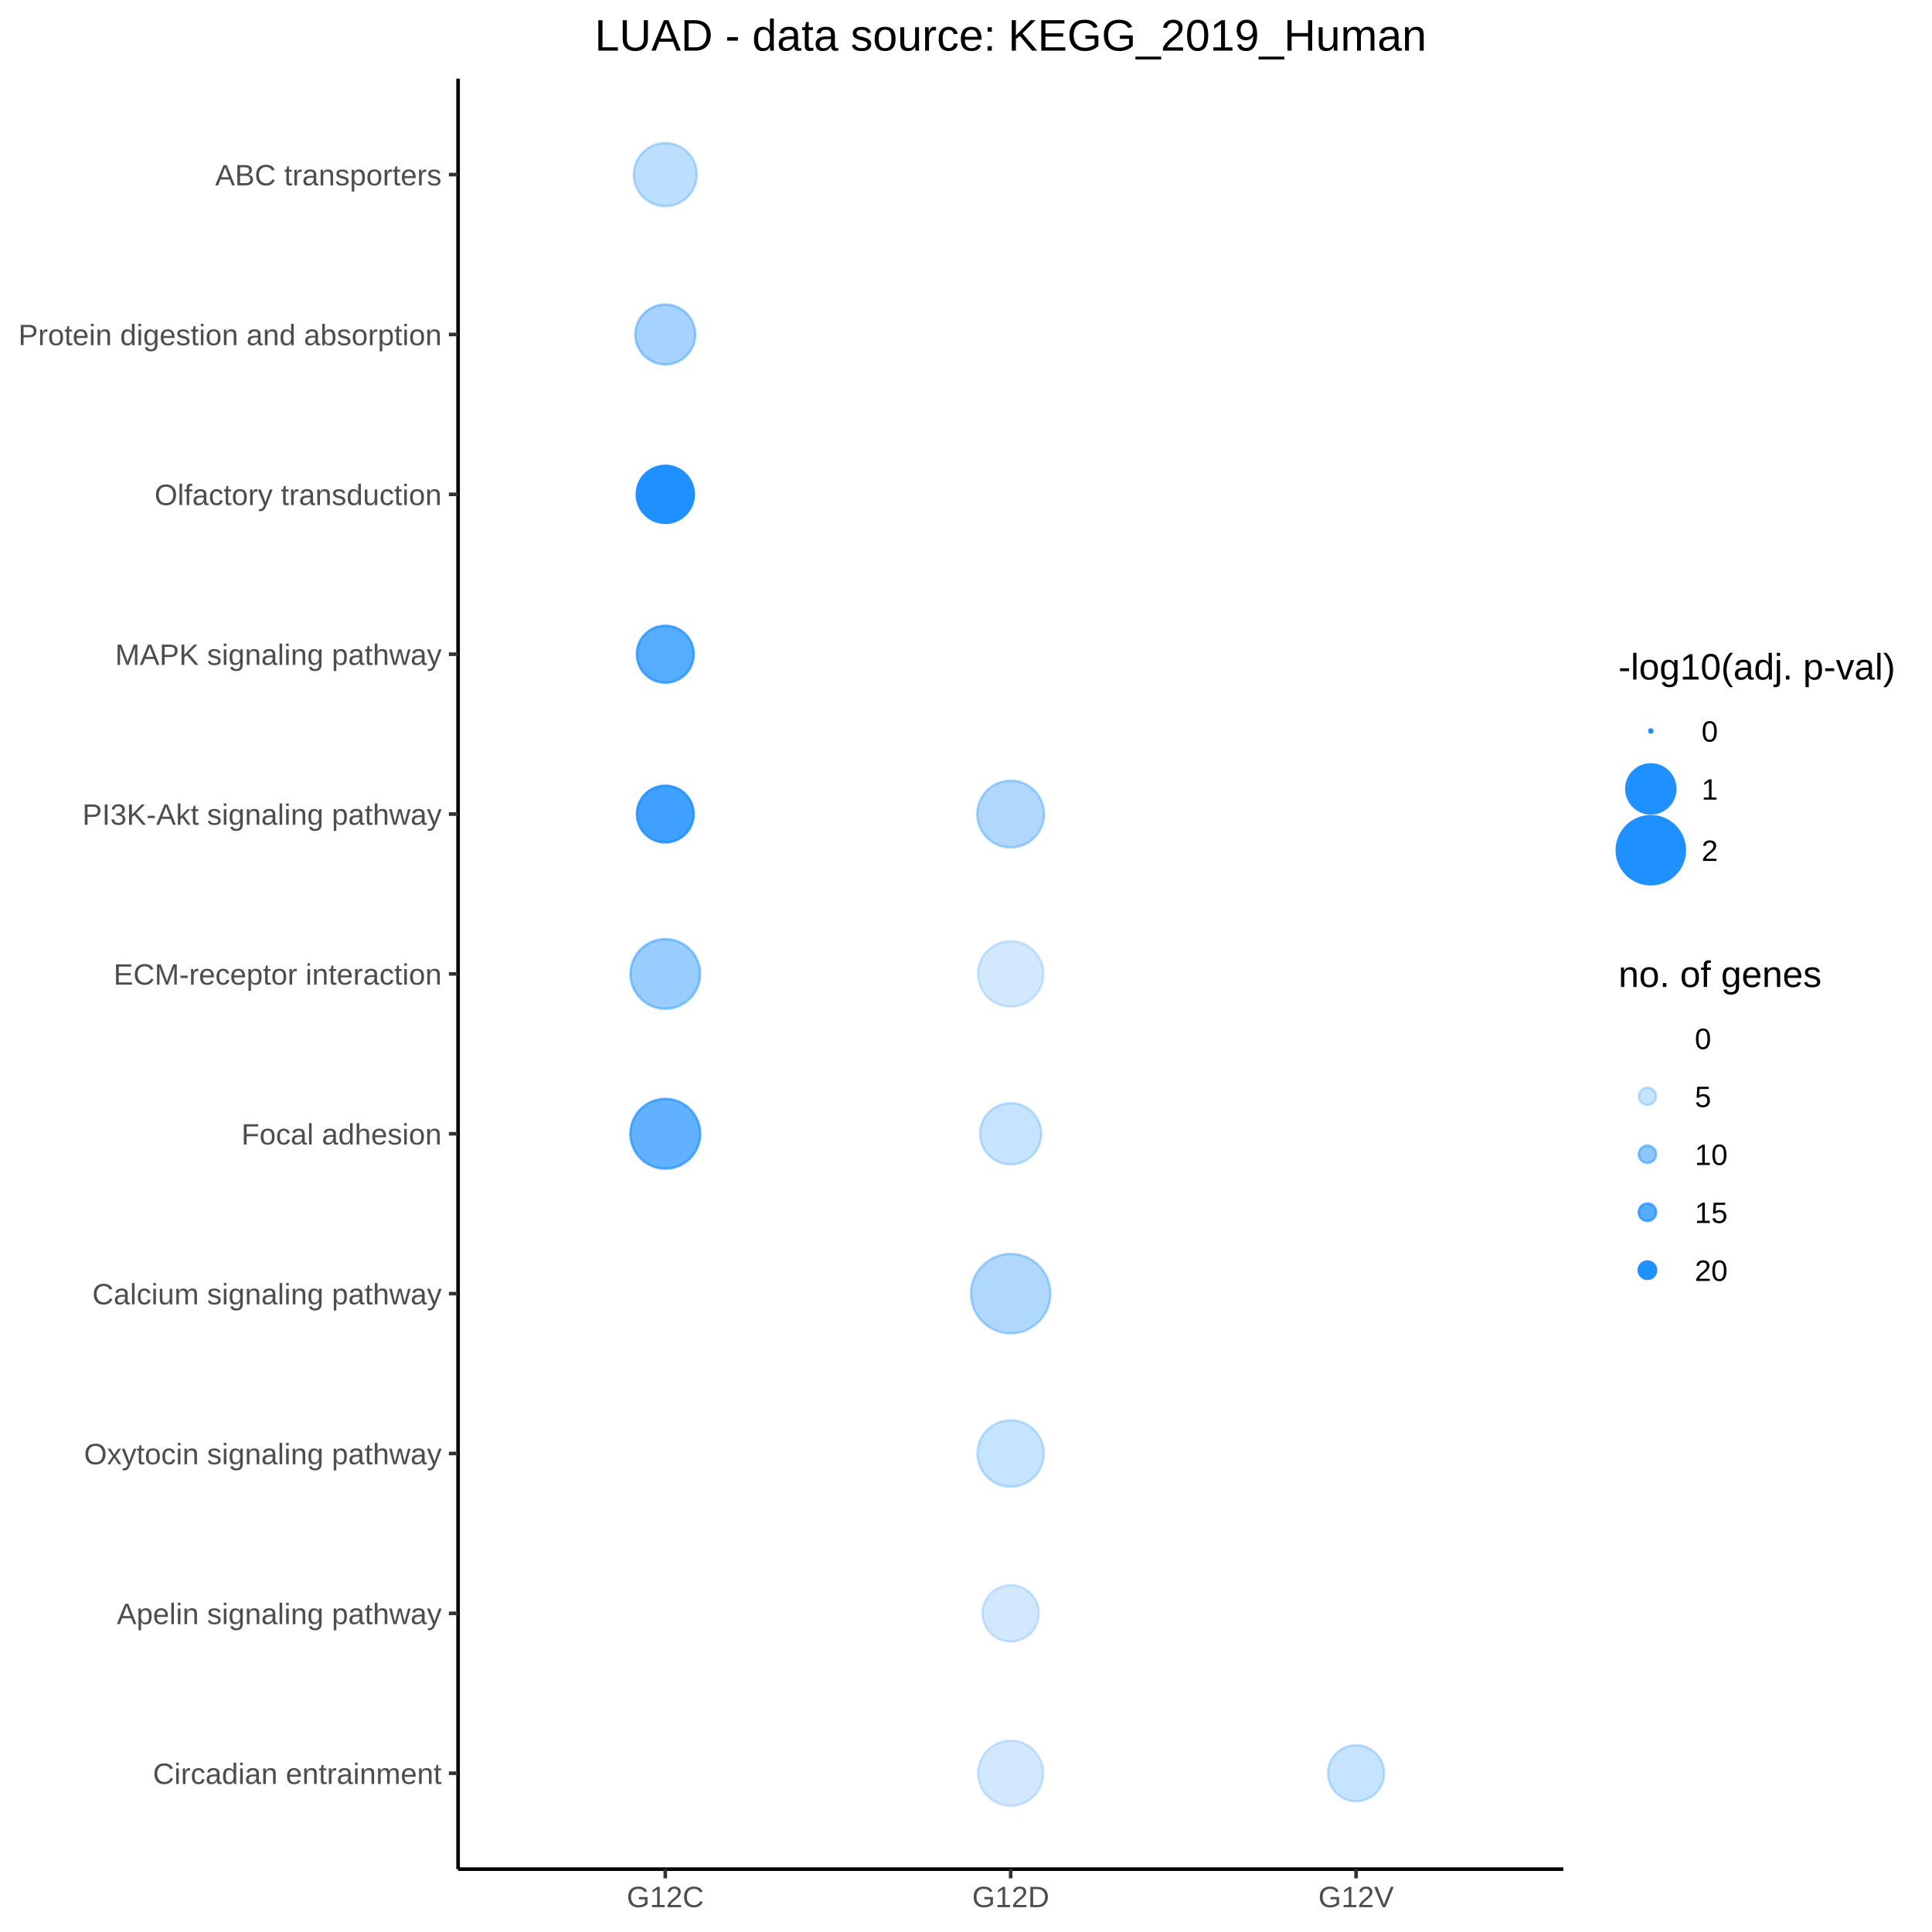
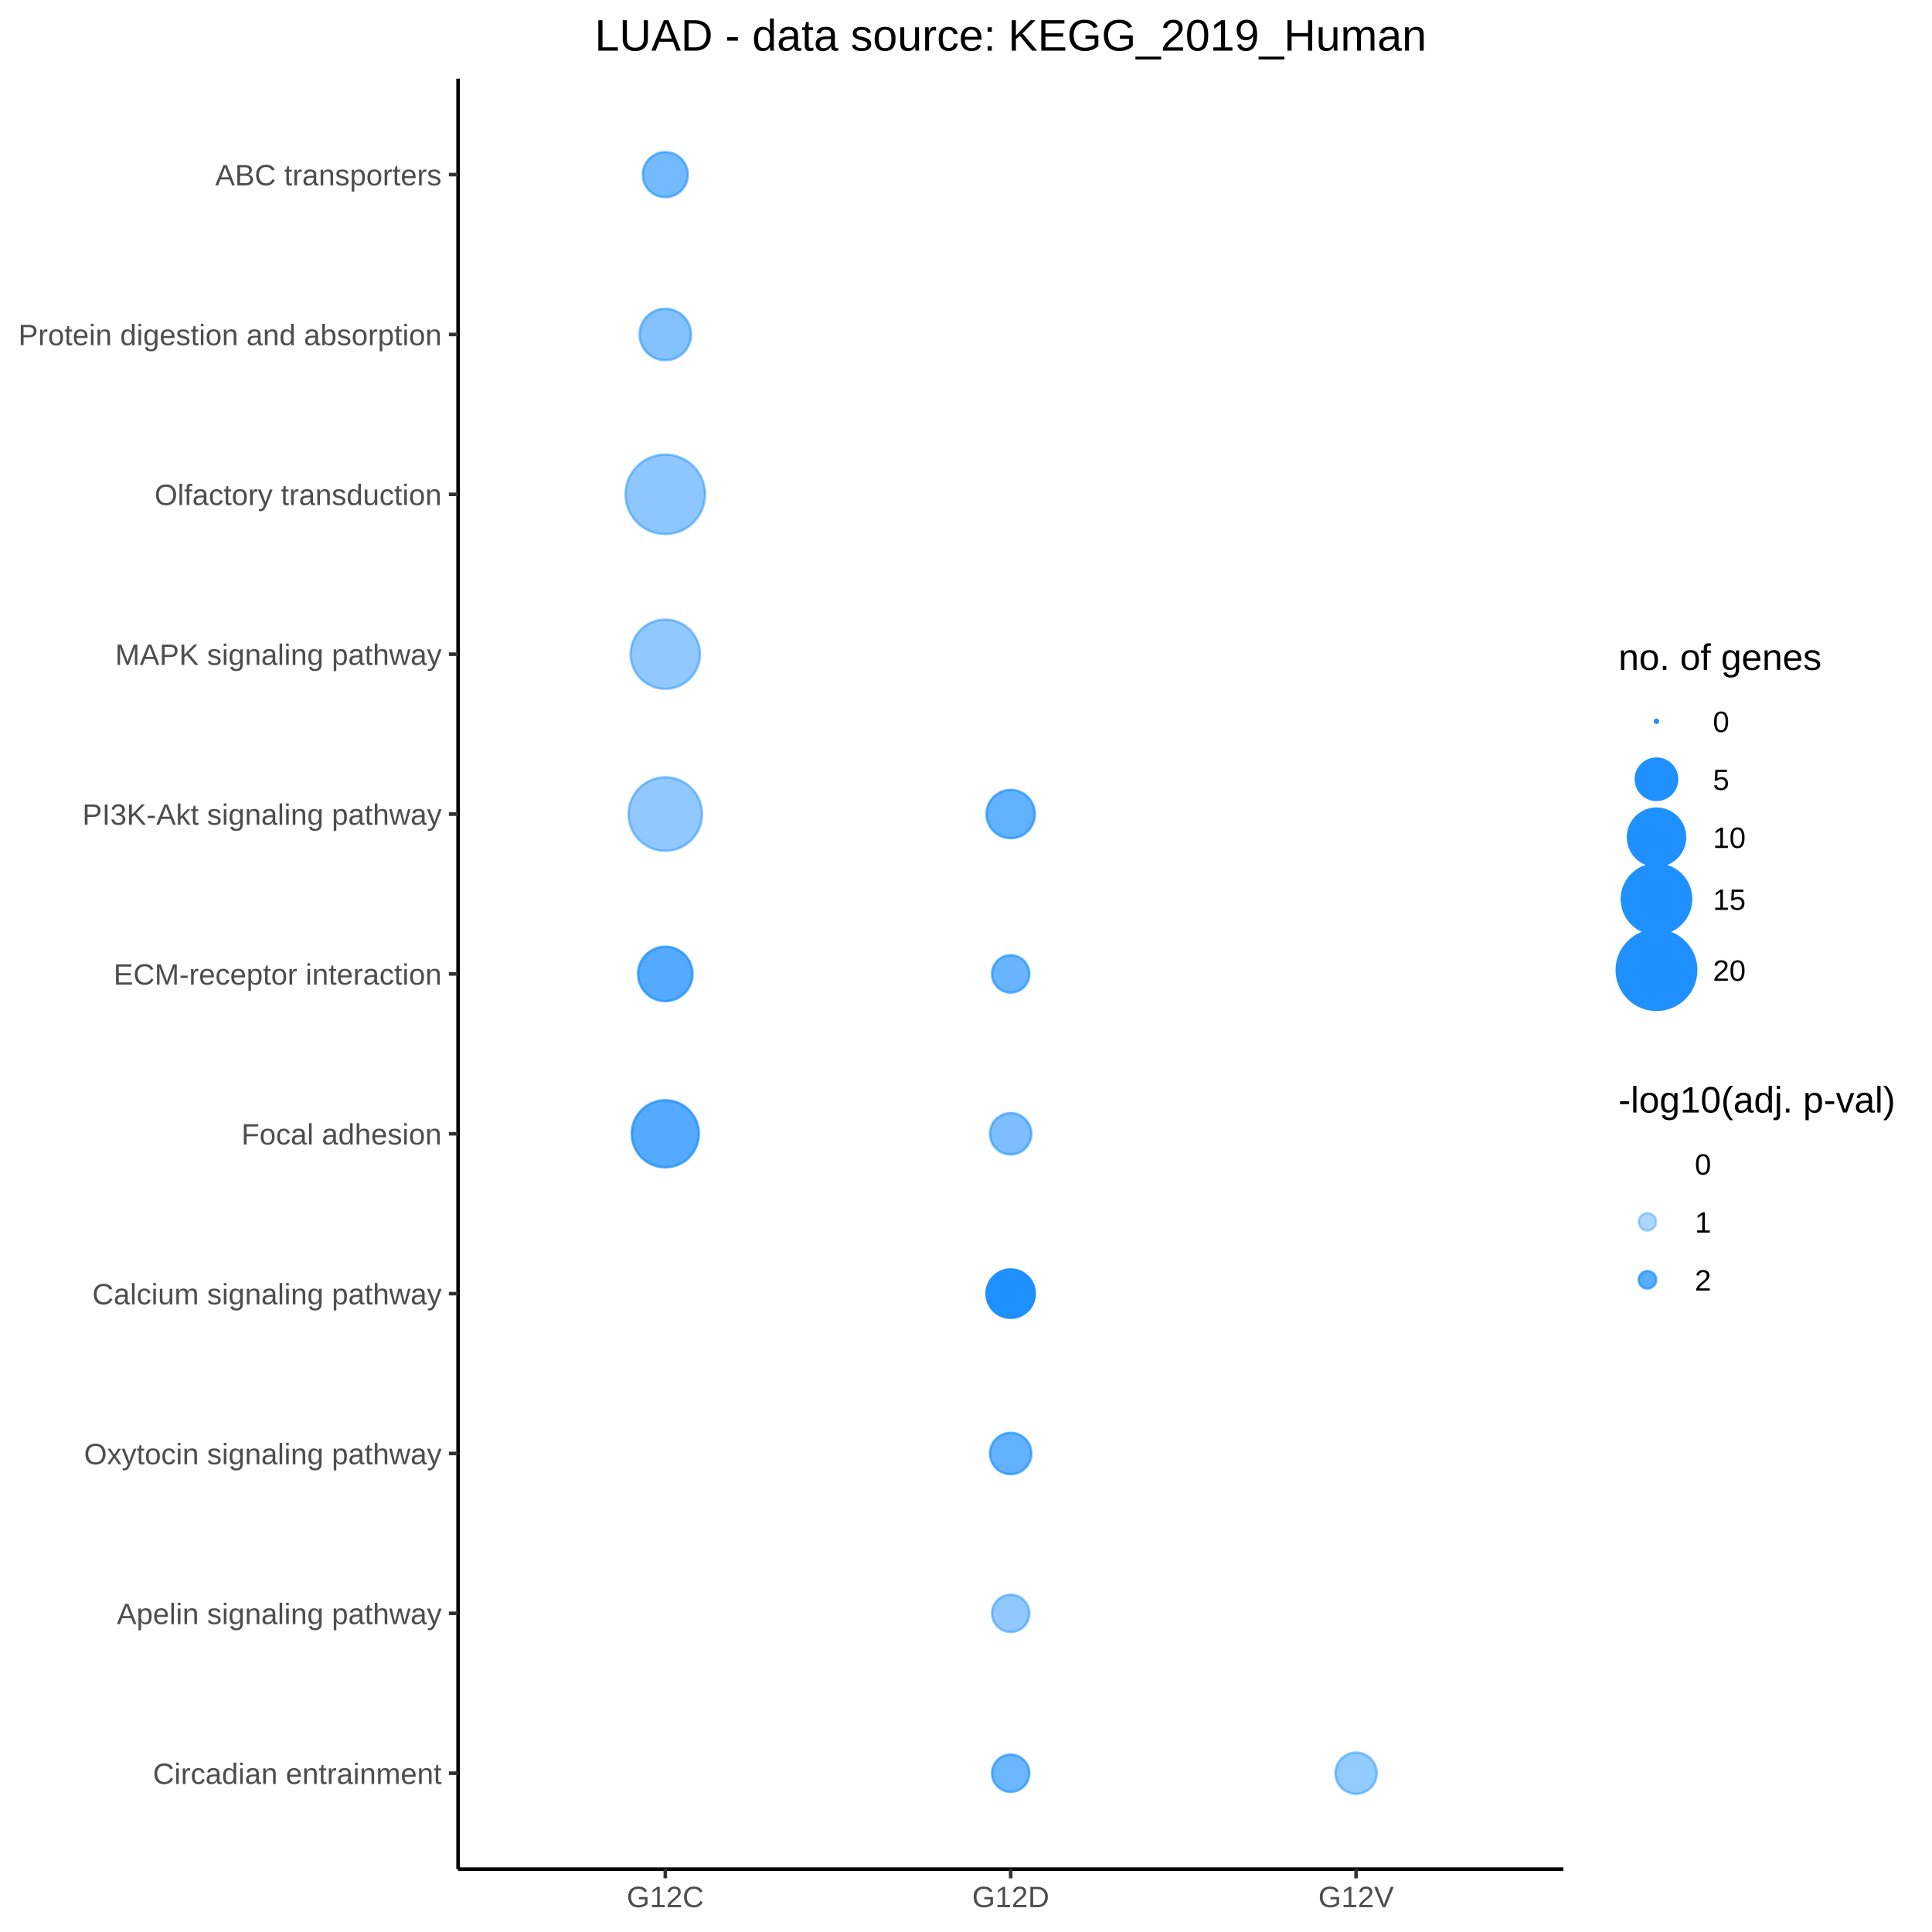
<svg xmlns="http://www.w3.org/2000/svg" viewBox="0 0 576.00 576.00">
  <defs>
    <style type="text/css">
    line, polyline, polygon, path, rect, circle {
      fill: none;
      stroke: #000000;
      stroke-linecap: round;
      stroke-linejoin: round;
      stroke-miterlimit: 10.00;
    }
  </style>
  </defs>
  <rect width="100%" height="100%" style="stroke: none; fill: #FFFFFF;" />
  <rect x="0.00" y="0.00" width="576.00" height="576.00" style="stroke-width: 1.07; stroke: #FFFFFF; fill: #FFFFFF;" />
  <defs>
    <clipPath id="cpMTM2LjU3fDQ2Ni4wOHw1NTcuMjZ8MjMuNDY=">
      <rect x="136.57" y="23.46" width="329.51" height="533.80" />
    </clipPath>
  </defs>
  <rect x="136.57" y="23.46" width="329.51" height="533.80" style="stroke-width: 1.07; stroke: none; fill: #FFFFFF;" clip-path="url(#cpMTM2LjU3fDQ2Ni4wOHw1NTcuMjZ8MjMuNDY=)" />
-   <circle cx="198.35" cy="52.06" r="7.06pt" style="stroke-width: 0.71; stroke: #1E90FF; stroke-opacity: 0.30; fill: #1E90FF; fill-opacity: 0.30;" clip-path="url(#cpMTM2LjU3fDQ2Ni4wOHw1NTcuMjZ8MjMuNDY=)" />
+   <circle cx="198.35" cy="52.06" r="5.03pt" style="stroke-width: 0.71; stroke: #1E90FF; stroke-opacity: 0.62; fill: #1E90FF; fill-opacity: 0.62;" clip-path="url(#cpMTM2LjU3fDQ2Ni4wOHw1NTcuMjZ8MjMuNDY=)" />
  <circle cx="198.35" cy="481.00" r="0.35pt" style="stroke-width: 0.71; stroke: none;" clip-path="url(#cpMTM2LjU3fDQ2Ni4wOHw1NTcuMjZ8MjMuNDY=)" />
  <circle cx="198.35" cy="385.68" r="0.35pt" style="stroke-width: 0.71; stroke: none;" clip-path="url(#cpMTM2LjU3fDQ2Ni4wOHw1NTcuMjZ8MjMuNDY=)" />
  <circle cx="198.35" cy="528.66" r="0.35pt" style="stroke-width: 0.71; stroke: none;" clip-path="url(#cpMTM2LjU3fDQ2Ni4wOHw1NTcuMjZ8MjMuNDY=)" />
-   <circle cx="198.35" cy="290.36" r="7.80pt" style="stroke-width: 0.71; stroke: #1E90FF; stroke-opacity: 0.45; fill: #1E90FF; fill-opacity: 0.45;" clip-path="url(#cpMTM2LjU3fDQ2Ni4wOHw1NTcuMjZ8MjMuNDY=)" />
-   <circle cx="198.35" cy="338.02" r="7.80pt" style="stroke-width: 0.71; stroke: #1E90FF; stroke-opacity: 0.70; fill: #1E90FF; fill-opacity: 0.70;" clip-path="url(#cpMTM2LjU3fDQ2Ni4wOHw1NTcuMjZ8MjMuNDY=)" />
-   <circle cx="198.35" cy="195.04" r="6.36pt" style="stroke-width: 0.71; stroke: #1E90FF; stroke-opacity: 0.75; fill: #1E90FF; fill-opacity: 0.75;" clip-path="url(#cpMTM2LjU3fDQ2Ni4wOHw1NTcuMjZ8MjMuNDY=)" />
-   <circle cx="198.35" cy="147.38" r="6.38pt" style="stroke-width: 0.71; stroke: #1E90FF; fill: #1E90FF;" clip-path="url(#cpMTM2LjU3fDQ2Ni4wOHw1NTcuMjZ8MjMuNDY=)" />
+   <circle cx="198.35" cy="290.36" r="6.08pt" style="stroke-width: 0.71; stroke: #1E90FF; stroke-opacity: 0.76; fill: #1E90FF; fill-opacity: 0.76;" clip-path="url(#cpMTM2LjU3fDQ2Ni4wOHw1NTcuMjZ8MjMuNDY=)" />
+   <circle cx="198.35" cy="338.02" r="7.50pt" style="stroke-width: 0.71; stroke: #1E90FF; stroke-opacity: 0.76; fill: #1E90FF; fill-opacity: 0.76;" clip-path="url(#cpMTM2LjU3fDQ2Ni4wOHw1NTcuMjZ8MjMuNDY=)" />
+   <circle cx="198.35" cy="195.04" r="7.75pt" style="stroke-width: 0.71; stroke: #1E90FF; stroke-opacity: 0.49; fill: #1E90FF; fill-opacity: 0.49;" clip-path="url(#cpMTM2LjU3fDQ2Ni4wOHw1NTcuMjZ8MjMuNDY=)" />
+   <circle cx="198.35" cy="147.38" r="8.89pt" style="stroke-width: 0.71; stroke: #1E90FF; stroke-opacity: 0.50; fill: #1E90FF; fill-opacity: 0.50;" clip-path="url(#cpMTM2LjU3fDQ2Ni4wOHw1NTcuMjZ8MjMuNDY=)" />
  <circle cx="198.35" cy="433.34" r="0.35pt" style="stroke-width: 0.71; stroke: none;" clip-path="url(#cpMTM2LjU3fDQ2Ni4wOHw1NTcuMjZ8MjMuNDY=)" />
-   <circle cx="198.35" cy="242.70" r="6.34pt" style="stroke-width: 0.71; stroke: #1E90FF; stroke-opacity: 0.85; fill: #1E90FF; fill-opacity: 0.85;" clip-path="url(#cpMTM2LjU3fDQ2Ni4wOHw1NTcuMjZ8MjMuNDY=)" />
-   <circle cx="198.35" cy="99.72" r="6.71pt" style="stroke-width: 0.71; stroke: #1E90FF; stroke-opacity: 0.40; fill: #1E90FF; fill-opacity: 0.40;" clip-path="url(#cpMTM2LjU3fDQ2Ni4wOHw1NTcuMjZ8MjMuNDY=)" />
+   <circle cx="198.35" cy="242.70" r="8.22pt" style="stroke-width: 0.71; stroke: #1E90FF; stroke-opacity: 0.49; fill: #1E90FF; fill-opacity: 0.49;" clip-path="url(#cpMTM2LjU3fDQ2Ni4wOHw1NTcuMjZ8MjMuNDY=)" />
+   <circle cx="198.35" cy="99.72" r="5.75pt" style="stroke-width: 0.71; stroke: #1E90FF; stroke-opacity: 0.55; fill: #1E90FF; fill-opacity: 0.55;" clip-path="url(#cpMTM2LjU3fDQ2Ni4wOHw1NTcuMjZ8MjMuNDY=)" />
  <circle cx="301.32" cy="52.06" r="0.35pt" style="stroke-width: 0.71; stroke: none;" clip-path="url(#cpMTM2LjU3fDQ2Ni4wOHw1NTcuMjZ8MjMuNDY=)" />
-   <circle cx="301.32" cy="481.00" r="6.32pt" style="stroke-width: 0.71; stroke: #1E90FF; stroke-opacity: 0.20; fill: #1E90FF; fill-opacity: 0.20;" clip-path="url(#cpMTM2LjU3fDQ2Ni4wOHw1NTcuMjZ8MjMuNDY=)" />
-   <circle cx="301.32" cy="385.68" r="8.89pt" style="stroke-width: 0.71; stroke: #1E90FF; stroke-opacity: 0.35; fill: #1E90FF; fill-opacity: 0.35;" clip-path="url(#cpMTM2LjU3fDQ2Ni4wOHw1NTcuMjZ8MjMuNDY=)" />
-   <circle cx="301.32" cy="528.66" r="7.29pt" style="stroke-width: 0.71; stroke: #1E90FF; stroke-opacity: 0.20; fill: #1E90FF; fill-opacity: 0.20;" clip-path="url(#cpMTM2LjU3fDQ2Ni4wOHw1NTcuMjZ8MjMuNDY=)" />
-   <circle cx="301.32" cy="290.36" r="7.33pt" style="stroke-width: 0.71; stroke: #1E90FF; stroke-opacity: 0.20; fill: #1E90FF; fill-opacity: 0.20;" clip-path="url(#cpMTM2LjU3fDQ2Ni4wOHw1NTcuMjZ8MjMuNDY=)" />
-   <circle cx="301.32" cy="338.02" r="6.86pt" style="stroke-width: 0.71; stroke: #1E90FF; stroke-opacity: 0.25; fill: #1E90FF; fill-opacity: 0.25;" clip-path="url(#cpMTM2LjU3fDQ2Ni4wOHw1NTcuMjZ8MjMuNDY=)" />
+   <circle cx="301.32" cy="481.00" r="4.17pt" style="stroke-width: 0.71; stroke: #1E90FF; stroke-opacity: 0.49; fill: #1E90FF; fill-opacity: 0.49;" clip-path="url(#cpMTM2LjU3fDQ2Ni4wOHw1NTcuMjZ8MjMuNDY=)" />
+   <circle cx="301.32" cy="385.68" r="5.40pt" style="stroke-width: 0.71; stroke: #1E90FF; fill: #1E90FF;" clip-path="url(#cpMTM2LjU3fDQ2Ni4wOHw1NTcuMjZ8MjMuNDY=)" />
+   <circle cx="301.32" cy="528.66" r="4.17pt" style="stroke-width: 0.71; stroke: #1E90FF; stroke-opacity: 0.66; fill: #1E90FF; fill-opacity: 0.66;" clip-path="url(#cpMTM2LjU3fDQ2Ni4wOHw1NTcuMjZ8MjMuNDY=)" />
+   <circle cx="301.32" cy="290.36" r="4.17pt" style="stroke-width: 0.71; stroke: #1E90FF; stroke-opacity: 0.67; fill: #1E90FF; fill-opacity: 0.67;" clip-path="url(#cpMTM2LjU3fDQ2Ni4wOHw1NTcuMjZ8MjMuNDY=)" />
+   <circle cx="301.32" cy="338.02" r="4.62pt" style="stroke-width: 0.71; stroke: #1E90FF; stroke-opacity: 0.58; fill: #1E90FF; fill-opacity: 0.58;" clip-path="url(#cpMTM2LjU3fDQ2Ni4wOHw1NTcuMjZ8MjMuNDY=)" />
  <circle cx="301.32" cy="195.04" r="0.35pt" style="stroke-width: 0.71; stroke: none;" clip-path="url(#cpMTM2LjU3fDQ2Ni4wOHw1NTcuMjZ8MjMuNDY=)" />
  <circle cx="301.32" cy="147.38" r="0.35pt" style="stroke-width: 0.71; stroke: none;" clip-path="url(#cpMTM2LjU3fDQ2Ni4wOHw1NTcuMjZ8MjMuNDY=)" />
-   <circle cx="301.32" cy="433.34" r="7.44pt" style="stroke-width: 0.71; stroke: #1E90FF; stroke-opacity: 0.25; fill: #1E90FF; fill-opacity: 0.25;" clip-path="url(#cpMTM2LjU3fDQ2Ni4wOHw1NTcuMjZ8MjMuNDY=)" />
-   <circle cx="301.32" cy="242.70" r="7.48pt" style="stroke-width: 0.71; stroke: #1E90FF; stroke-opacity: 0.35; fill: #1E90FF; fill-opacity: 0.35;" clip-path="url(#cpMTM2LjU3fDQ2Ni4wOHw1NTcuMjZ8MjMuNDY=)" />
+   <circle cx="301.32" cy="433.34" r="4.62pt" style="stroke-width: 0.71; stroke: #1E90FF; stroke-opacity: 0.69; fill: #1E90FF; fill-opacity: 0.69;" clip-path="url(#cpMTM2LjU3fDQ2Ni4wOHw1NTcuMjZ8MjMuNDY=)" />
+   <circle cx="301.32" cy="242.70" r="5.40pt" style="stroke-width: 0.71; stroke: #1E90FF; stroke-opacity: 0.70; fill: #1E90FF; fill-opacity: 0.70;" clip-path="url(#cpMTM2LjU3fDQ2Ni4wOHw1NTcuMjZ8MjMuNDY=)" />
  <circle cx="301.32" cy="99.72" r="0.35pt" style="stroke-width: 0.71; stroke: none;" clip-path="url(#cpMTM2LjU3fDQ2Ni4wOHw1NTcuMjZ8MjMuNDY=)" />
  <circle cx="404.30" cy="52.06" r="0.35pt" style="stroke-width: 0.71; stroke: none;" clip-path="url(#cpMTM2LjU3fDQ2Ni4wOHw1NTcuMjZ8MjMuNDY=)" />
  <circle cx="404.30" cy="481.00" r="0.35pt" style="stroke-width: 0.71; stroke: none;" clip-path="url(#cpMTM2LjU3fDQ2Ni4wOHw1NTcuMjZ8MjMuNDY=)" />
  <circle cx="404.30" cy="385.68" r="0.35pt" style="stroke-width: 0.71; stroke: none;" clip-path="url(#cpMTM2LjU3fDQ2Ni4wOHw1NTcuMjZ8MjMuNDY=)" />
-   <circle cx="404.30" cy="528.66" r="6.29pt" style="stroke-width: 0.71; stroke: #1E90FF; stroke-opacity: 0.25; fill: #1E90FF; fill-opacity: 0.25;" clip-path="url(#cpMTM2LjU3fDQ2Ni4wOHw1NTcuMjZ8MjMuNDY=)" />
+   <circle cx="404.30" cy="528.66" r="4.62pt" style="stroke-width: 0.71; stroke: #1E90FF; stroke-opacity: 0.48; fill: #1E90FF; fill-opacity: 0.48;" clip-path="url(#cpMTM2LjU3fDQ2Ni4wOHw1NTcuMjZ8MjMuNDY=)" />
  <circle cx="404.30" cy="290.36" r="0.35pt" style="stroke-width: 0.71; stroke: none;" clip-path="url(#cpMTM2LjU3fDQ2Ni4wOHw1NTcuMjZ8MjMuNDY=)" />
  <circle cx="404.30" cy="338.02" r="0.35pt" style="stroke-width: 0.71; stroke: none;" clip-path="url(#cpMTM2LjU3fDQ2Ni4wOHw1NTcuMjZ8MjMuNDY=)" />
  <circle cx="404.30" cy="195.04" r="0.35pt" style="stroke-width: 0.71; stroke: none;" clip-path="url(#cpMTM2LjU3fDQ2Ni4wOHw1NTcuMjZ8MjMuNDY=)" />
  <circle cx="404.30" cy="147.38" r="0.35pt" style="stroke-width: 0.71; stroke: none;" clip-path="url(#cpMTM2LjU3fDQ2Ni4wOHw1NTcuMjZ8MjMuNDY=)" />
  <circle cx="404.30" cy="433.34" r="0.35pt" style="stroke-width: 0.71; stroke: none;" clip-path="url(#cpMTM2LjU3fDQ2Ni4wOHw1NTcuMjZ8MjMuNDY=)" />
  <circle cx="404.30" cy="242.70" r="0.35pt" style="stroke-width: 0.71; stroke: none;" clip-path="url(#cpMTM2LjU3fDQ2Ni4wOHw1NTcuMjZ8MjMuNDY=)" />
  <circle cx="404.30" cy="99.72" r="0.35pt" style="stroke-width: 0.71; stroke: none;" clip-path="url(#cpMTM2LjU3fDQ2Ni4wOHw1NTcuMjZ8MjMuNDY=)" />
  <defs>
    <clipPath id="cpMC4wMHw1NzYuMDB8NTc2LjAwfDAuMDA=">
      <rect x="0.00" y="0.00" width="576.00" height="576.00" />
    </clipPath>
  </defs>
  <polyline points="136.57,557.26 136.57,23.46 " style="stroke-width: 1.07; stroke-linecap: butt;" clip-path="url(#cpMC4wMHw1NzYuMDB8NTc2LjAwfDAuMDA=)" />
  <g clip-path="url(#cpMC4wMHw1NzYuMDB8NTc2LjAwfDAuMDA=)">
    <text x="45.59" y="531.87" style="font-size: 8.80px; fill: #4D4D4D; font-family: Arial;" textLength="86.04px" lengthAdjust="spacingAndGlyphs">Circadian entrainment</text>
  </g>
  <g clip-path="url(#cpMC4wMHw1NzYuMDB8NTc2LjAwfDAuMDA=)">
    <text x="34.83" y="484.21" style="font-size: 8.80px; fill: #4D4D4D; font-family: Arial;" textLength="96.81px" lengthAdjust="spacingAndGlyphs">Apelin signaling pathway</text>
  </g>
  <g clip-path="url(#cpMC4wMHw1NzYuMDB8NTc2LjAwfDAuMDA=)">
    <text x="25.05" y="436.55" style="font-size: 8.80px; fill: #4D4D4D; font-family: Arial;" textLength="106.58px" lengthAdjust="spacingAndGlyphs">Oxytocin signaling pathway</text>
  </g>
  <g clip-path="url(#cpMC4wMHw1NzYuMDB8NTc2LjAwfDAuMDA=)">
    <text x="27.51" y="388.88" style="font-size: 8.80px; fill: #4D4D4D; font-family: Arial;" textLength="104.13px" lengthAdjust="spacingAndGlyphs">Calcium signaling pathway</text>
  </g>
  <g clip-path="url(#cpMC4wMHw1NzYuMDB8NTc2LjAwfDAuMDA=)">
    <text x="71.98" y="341.22" style="font-size: 8.80px; fill: #4D4D4D; font-family: Arial;" textLength="59.65px" lengthAdjust="spacingAndGlyphs">Focal adhesion</text>
  </g>
  <g clip-path="url(#cpMC4wMHw1NzYuMDB8NTc2LjAwfDAuMDA=)">
    <text x="33.87" y="293.56" style="font-size: 8.80px; fill: #4D4D4D; font-family: Arial;" textLength="97.77px" lengthAdjust="spacingAndGlyphs">ECM-receptor interaction</text>
  </g>
  <g clip-path="url(#cpMC4wMHw1NzYuMDB8NTc2LjAwfDAuMDA=)">
    <text x="24.56" y="245.90" style="font-size: 8.80px; fill: #4D4D4D; font-family: Arial;" textLength="107.08px" lengthAdjust="spacingAndGlyphs">PI3K-Akt signaling pathway</text>
  </g>
  <g clip-path="url(#cpMC4wMHw1NzYuMDB8NTc2LjAwfDAuMDA=)">
    <text x="34.34" y="198.24" style="font-size: 8.80px; fill: #4D4D4D; font-family: Arial;" textLength="97.29px" lengthAdjust="spacingAndGlyphs">MAPK signaling pathway</text>
  </g>
  <g clip-path="url(#cpMC4wMHw1NzYuMDB8NTc2LjAwfDAuMDA=)">
    <text x="46.08" y="150.58" style="font-size: 8.80px; fill: #4D4D4D; font-family: Arial;" textLength="85.56px" lengthAdjust="spacingAndGlyphs">Olfactory transduction</text>
  </g>
  <g clip-path="url(#cpMC4wMHw1NzYuMDB8NTc2LjAwfDAuMDA=)">
    <text x="5.48" y="102.92" style="font-size: 8.80px; fill: #4D4D4D; font-family: Arial;" textLength="126.16px" lengthAdjust="spacingAndGlyphs">Protein digestion and absorption</text>
  </g>
  <g clip-path="url(#cpMC4wMHw1NzYuMDB8NTc2LjAwfDAuMDA=)">
    <text x="64.17" y="55.26" style="font-size: 8.80px; fill: #4D4D4D; font-family: Arial;" textLength="67.46px" lengthAdjust="spacingAndGlyphs">ABC transporters</text>
  </g>
  <polyline points="133.83,528.66 136.57,528.66 " style="stroke-width: 1.07; stroke: #333333; stroke-linecap: butt;" clip-path="url(#cpMC4wMHw1NzYuMDB8NTc2LjAwfDAuMDA=)" />
  <polyline points="133.83,481.00 136.57,481.00 " style="stroke-width: 1.07; stroke: #333333; stroke-linecap: butt;" clip-path="url(#cpMC4wMHw1NzYuMDB8NTc2LjAwfDAuMDA=)" />
  <polyline points="133.83,433.34 136.57,433.34 " style="stroke-width: 1.07; stroke: #333333; stroke-linecap: butt;" clip-path="url(#cpMC4wMHw1NzYuMDB8NTc2LjAwfDAuMDA=)" />
  <polyline points="133.83,385.68 136.57,385.68 " style="stroke-width: 1.07; stroke: #333333; stroke-linecap: butt;" clip-path="url(#cpMC4wMHw1NzYuMDB8NTc2LjAwfDAuMDA=)" />
  <polyline points="133.83,338.02 136.57,338.02 " style="stroke-width: 1.07; stroke: #333333; stroke-linecap: butt;" clip-path="url(#cpMC4wMHw1NzYuMDB8NTc2LjAwfDAuMDA=)" />
  <polyline points="133.83,290.36 136.57,290.36 " style="stroke-width: 1.07; stroke: #333333; stroke-linecap: butt;" clip-path="url(#cpMC4wMHw1NzYuMDB8NTc2LjAwfDAuMDA=)" />
  <polyline points="133.83,242.70 136.57,242.70 " style="stroke-width: 1.07; stroke: #333333; stroke-linecap: butt;" clip-path="url(#cpMC4wMHw1NzYuMDB8NTc2LjAwfDAuMDA=)" />
  <polyline points="133.83,195.04 136.57,195.04 " style="stroke-width: 1.07; stroke: #333333; stroke-linecap: butt;" clip-path="url(#cpMC4wMHw1NzYuMDB8NTc2LjAwfDAuMDA=)" />
  <polyline points="133.83,147.38 136.57,147.38 " style="stroke-width: 1.07; stroke: #333333; stroke-linecap: butt;" clip-path="url(#cpMC4wMHw1NzYuMDB8NTc2LjAwfDAuMDA=)" />
  <polyline points="133.83,99.72 136.57,99.72 " style="stroke-width: 1.07; stroke: #333333; stroke-linecap: butt;" clip-path="url(#cpMC4wMHw1NzYuMDB8NTc2LjAwfDAuMDA=)" />
  <polyline points="133.83,52.06 136.57,52.06 " style="stroke-width: 1.07; stroke: #333333; stroke-linecap: butt;" clip-path="url(#cpMC4wMHw1NzYuMDB8NTc2LjAwfDAuMDA=)" />
  <polyline points="136.57,557.26 466.08,557.26 " style="stroke-width: 1.07; stroke-linecap: butt;" clip-path="url(#cpMC4wMHw1NzYuMDB8NTc2LjAwfDAuMDA=)" />
  <polyline points="198.35,560.00 198.35,557.26 " style="stroke-width: 1.07; stroke: #333333; stroke-linecap: butt;" clip-path="url(#cpMC4wMHw1NzYuMDB8NTc2LjAwfDAuMDA=)" />
  <polyline points="301.32,560.00 301.32,557.26 " style="stroke-width: 1.07; stroke: #333333; stroke-linecap: butt;" clip-path="url(#cpMC4wMHw1NzYuMDB8NTc2LjAwfDAuMDA=)" />
  <polyline points="404.30,560.00 404.30,557.26 " style="stroke-width: 1.07; stroke: #333333; stroke-linecap: butt;" clip-path="url(#cpMC4wMHw1NzYuMDB8NTc2LjAwfDAuMDA=)" />
  <g clip-path="url(#cpMC4wMHw1NzYuMDB8NTc2LjAwfDAuMDA=)">
    <text x="186.86" y="568.60" style="font-size: 8.80px; fill: #4D4D4D; font-family: Arial;" textLength="22.98px" lengthAdjust="spacingAndGlyphs">G12C</text>
  </g>
  <g clip-path="url(#cpMC4wMHw1NzYuMDB8NTc2LjAwfDAuMDA=)">
    <text x="289.84" y="568.60" style="font-size: 8.80px; fill: #4D4D4D; font-family: Arial;" textLength="22.98px" lengthAdjust="spacingAndGlyphs">G12D</text>
  </g>
  <g clip-path="url(#cpMC4wMHw1NzYuMDB8NTc2LjAwfDAuMDA=)">
    <text x="393.05" y="568.60" style="font-size: 8.80px; fill: #4D4D4D; font-family: Arial;" textLength="22.49px" lengthAdjust="spacingAndGlyphs">G12V</text>
  </g>
-   <rect x="477.04" y="187.91" width="93.48" height="80.70" style="stroke-width: 1.07; stroke: none; fill: #FFFFFF;" clip-path="url(#cpMC4wMHw1NzYuMDB8NTc2LjAwfDAuMDA=)" />
+   <rect x="477.04" y="185.04" width="71.50" height="121.00" style="stroke-width: 1.07; stroke: none; fill: #FFFFFF;" clip-path="url(#cpMC4wMHw1NzYuMDB8NTc2LjAwfDAuMDA=)" />
  <g clip-path="url(#cpMC4wMHw1NzYuMDB8NTc2LjAwfDAuMDA=)">
-     <text x="482.52" y="202.60" style="font-size: 11.00px; font-family: Arial;" textLength="82.52px" lengthAdjust="spacingAndGlyphs">-log10(adj. p-val)</text>
+     <text x="482.52" y="199.73" style="font-size: 11.00px; font-family: Arial;" textLength="60.54px" lengthAdjust="spacingAndGlyphs">no. of genes</text>
  </g>
-   <circle cx="492.17" cy="217.92" r="0.35pt" style="stroke-width: 0.71; stroke: #1E90FF; fill: #1E90FF;" clip-path="url(#cpMC4wMHw1NzYuMDB8NTc2LjAwfDAuMDA=)" />
-   <circle cx="492.17" cy="235.20" r="5.49pt" style="stroke-width: 0.71; stroke: #1E90FF; fill: #1E90FF;" clip-path="url(#cpMC4wMHw1NzYuMDB8NTc2LjAwfDAuMDA=)" />
-   <circle cx="492.17" cy="253.48" r="7.62pt" style="stroke-width: 0.71; stroke: #1E90FF; fill: #1E90FF;" clip-path="url(#cpMC4wMHw1NzYuMDB8NTc2LjAwfDAuMDA=)" />
+   <circle cx="493.86" cy="215.04" r="0.35pt" style="stroke-width: 0.71; stroke: #1E90FF; fill: #1E90FF;" clip-path="url(#cpMC4wMHw1NzYuMDB8NTc2LjAwfDAuMDA=)" />
+   <circle cx="493.86" cy="232.32" r="4.62pt" style="stroke-width: 0.71; stroke: #1E90FF; fill: #1E90FF;" clip-path="url(#cpMC4wMHw1NzYuMDB8NTc2LjAwfDAuMDA=)" />
+   <circle cx="493.86" cy="249.60" r="6.39pt" style="stroke-width: 0.71; stroke: #1E90FF; fill: #1E90FF;" clip-path="url(#cpMC4wMHw1NzYuMDB8NTc2LjAwfDAuMDA=)" />
+   <circle cx="493.86" cy="268.06" r="7.75pt" style="stroke-width: 0.71; stroke: #1E90FF; fill: #1E90FF;" clip-path="url(#cpMC4wMHw1NzYuMDB8NTc2LjAwfDAuMDA=)" />
+   <circle cx="493.86" cy="289.22" r="8.89pt" style="stroke-width: 0.71; stroke: #1E90FF; fill: #1E90FF;" clip-path="url(#cpMC4wMHw1NzYuMDB8NTc2LjAwfDAuMDA=)" />
  <g clip-path="url(#cpMC4wMHw1NzYuMDB8NTc2LjAwfDAuMDA=)">
-     <text x="507.29" y="221.12" style="font-size: 8.80px; font-family: Arial;" textLength="4.89px" lengthAdjust="spacingAndGlyphs">0</text>
+     <text x="510.68" y="218.25" style="font-size: 8.80px; font-family: Arial;" textLength="4.89px" lengthAdjust="spacingAndGlyphs">0</text>
  </g>
  <g clip-path="url(#cpMC4wMHw1NzYuMDB8NTc2LjAwfDAuMDA=)">
-     <text x="507.29" y="238.40" style="font-size: 8.80px; font-family: Arial;" textLength="4.89px" lengthAdjust="spacingAndGlyphs">1</text>
+     <text x="510.68" y="235.53" style="font-size: 8.80px; font-family: Arial;" textLength="4.89px" lengthAdjust="spacingAndGlyphs">5</text>
  </g>
  <g clip-path="url(#cpMC4wMHw1NzYuMDB8NTc2LjAwfDAuMDA=)">
-     <text x="507.29" y="256.68" style="font-size: 8.80px; font-family: Arial;" textLength="4.89px" lengthAdjust="spacingAndGlyphs">2</text>
-   </g>
-   <rect x="477.04" y="279.57" width="71.50" height="113.24" style="stroke-width: 1.07; stroke: none; fill: #FFFFFF;" clip-path="url(#cpMC4wMHw1NzYuMDB8NTc2LjAwfDAuMDA=)" />
-   <g clip-path="url(#cpMC4wMHw1NzYuMDB8NTc2LjAwfDAuMDA=)">
-     <text x="482.52" y="294.26" style="font-size: 11.00px; font-family: Arial;" textLength="60.54px" lengthAdjust="spacingAndGlyphs">no. of genes</text>
-   </g>
-   <circle cx="491.16" cy="309.57" r="1.95pt" style="stroke-width: 0.71; stroke: none;" clip-path="url(#cpMC4wMHw1NzYuMDB8NTc2LjAwfDAuMDA=)" />
-   <circle cx="491.16" cy="326.85" r="1.95pt" style="stroke-width: 0.71; stroke: #1E90FF; stroke-opacity: 0.25; fill: #1E90FF; fill-opacity: 0.25;" clip-path="url(#cpMC4wMHw1NzYuMDB8NTc2LjAwfDAuMDA=)" />
-   <circle cx="491.16" cy="344.13" r="1.95pt" style="stroke-width: 0.71; stroke: #1E90FF; stroke-opacity: 0.50; fill: #1E90FF; fill-opacity: 0.50;" clip-path="url(#cpMC4wMHw1NzYuMDB8NTc2LjAwfDAuMDA=)" />
-   <circle cx="491.16" cy="361.41" r="1.95pt" style="stroke-width: 0.71; stroke: #1E90FF; stroke-opacity: 0.75; fill: #1E90FF; fill-opacity: 0.75;" clip-path="url(#cpMC4wMHw1NzYuMDB8NTc2LjAwfDAuMDA=)" />
-   <circle cx="491.16" cy="378.69" r="1.95pt" style="stroke-width: 0.71; stroke: #1E90FF; fill: #1E90FF;" clip-path="url(#cpMC4wMHw1NzYuMDB8NTc2LjAwfDAuMDA=)" />
-   <g clip-path="url(#cpMC4wMHw1NzYuMDB8NTc2LjAwfDAuMDA=)">
-     <text x="505.28" y="312.77" style="font-size: 8.80px; font-family: Arial;" textLength="4.89px" lengthAdjust="spacingAndGlyphs">0</text>
+     <text x="510.68" y="252.81" style="font-size: 8.80px; font-family: Arial;" textLength="9.78px" lengthAdjust="spacingAndGlyphs">10</text>
  </g>
  <g clip-path="url(#cpMC4wMHw1NzYuMDB8NTc2LjAwfDAuMDA=)">
-     <text x="505.28" y="330.05" style="font-size: 8.80px; font-family: Arial;" textLength="4.89px" lengthAdjust="spacingAndGlyphs">5</text>
+     <text x="510.68" y="271.27" style="font-size: 8.80px; font-family: Arial;" textLength="9.78px" lengthAdjust="spacingAndGlyphs">15</text>
  </g>
  <g clip-path="url(#cpMC4wMHw1NzYuMDB8NTc2LjAwfDAuMDA=)">
-     <text x="505.28" y="347.33" style="font-size: 8.80px; font-family: Arial;" textLength="9.78px" lengthAdjust="spacingAndGlyphs">10</text>
+     <text x="510.68" y="292.42" style="font-size: 8.80px; font-family: Arial;" textLength="9.78px" lengthAdjust="spacingAndGlyphs">20</text>
+   </g>
+   <rect x="477.04" y="317.00" width="93.48" height="78.68" style="stroke-width: 1.07; stroke: none; fill: #FFFFFF;" clip-path="url(#cpMC4wMHw1NzYuMDB8NTc2LjAwfDAuMDA=)" />
+   <g clip-path="url(#cpMC4wMHw1NzYuMDB8NTc2LjAwfDAuMDA=)">
+     <text x="482.52" y="331.69" style="font-size: 11.00px; font-family: Arial;" textLength="82.52px" lengthAdjust="spacingAndGlyphs">-log10(adj. p-val)</text>
+   </g>
+   <circle cx="491.16" cy="347.00" r="1.95pt" style="stroke-width: 0.71; stroke: none;" clip-path="url(#cpMC4wMHw1NzYuMDB8NTc2LjAwfDAuMDA=)" />
+   <circle cx="491.16" cy="364.28" r="1.95pt" style="stroke-width: 0.71; stroke: #1E90FF; stroke-opacity: 0.36; fill: #1E90FF; fill-opacity: 0.36;" clip-path="url(#cpMC4wMHw1NzYuMDB8NTc2LjAwfDAuMDA=)" />
+   <circle cx="491.16" cy="381.56" r="1.95pt" style="stroke-width: 0.71; stroke: #1E90FF; stroke-opacity: 0.73; fill: #1E90FF; fill-opacity: 0.73;" clip-path="url(#cpMC4wMHw1NzYuMDB8NTc2LjAwfDAuMDA=)" />
+   <g clip-path="url(#cpMC4wMHw1NzYuMDB8NTc2LjAwfDAuMDA=)">
+     <text x="505.28" y="350.21" style="font-size: 8.80px; font-family: Arial;" textLength="4.89px" lengthAdjust="spacingAndGlyphs">0</text>
  </g>
  <g clip-path="url(#cpMC4wMHw1NzYuMDB8NTc2LjAwfDAuMDA=)">
-     <text x="505.28" y="364.61" style="font-size: 8.80px; font-family: Arial;" textLength="9.78px" lengthAdjust="spacingAndGlyphs">15</text>
+     <text x="505.28" y="367.49" style="font-size: 8.80px; font-family: Arial;" textLength="4.89px" lengthAdjust="spacingAndGlyphs">1</text>
  </g>
  <g clip-path="url(#cpMC4wMHw1NzYuMDB8NTc2LjAwfDAuMDA=)">
-     <text x="505.28" y="381.89" style="font-size: 8.80px; font-family: Arial;" textLength="9.78px" lengthAdjust="spacingAndGlyphs">20</text>
+     <text x="505.28" y="384.77" style="font-size: 8.80px; font-family: Arial;" textLength="4.89px" lengthAdjust="spacingAndGlyphs">2</text>
  </g>
  <g clip-path="url(#cpMC4wMHw1NzYuMDB8NTc2LjAwfDAuMDA=)">
    <text x="177.31" y="15.10" style="font-size: 13.20px; font-family: Arial;" textLength="248.03px" lengthAdjust="spacingAndGlyphs">LUAD - data source: KEGG_2019_Human</text>
  </g>
</svg>
